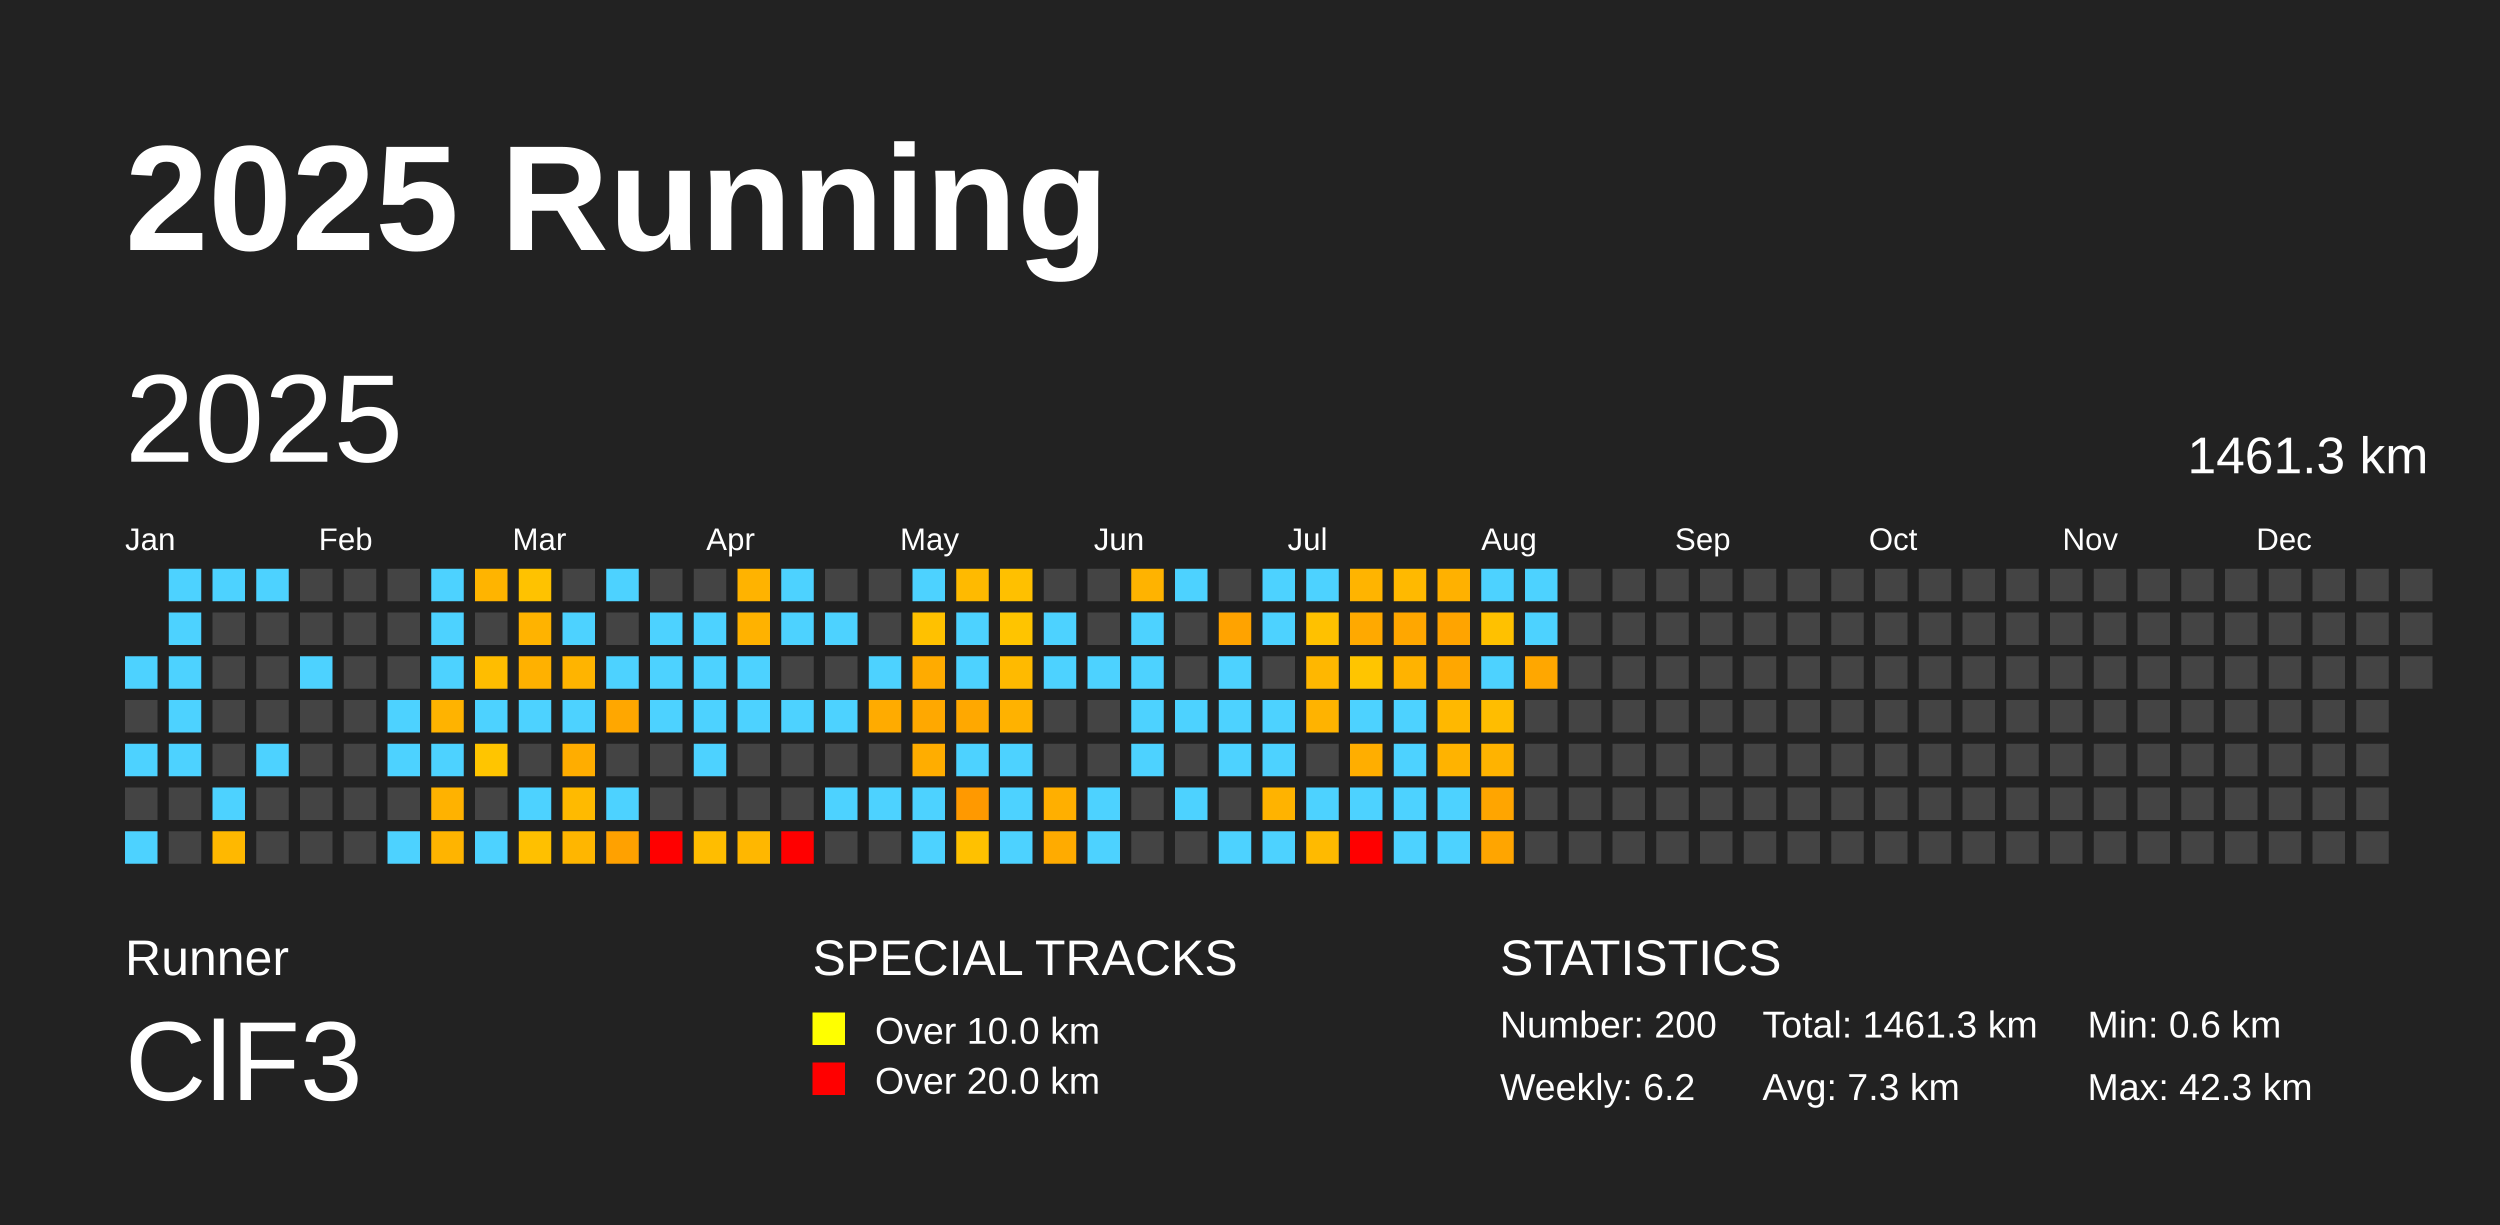
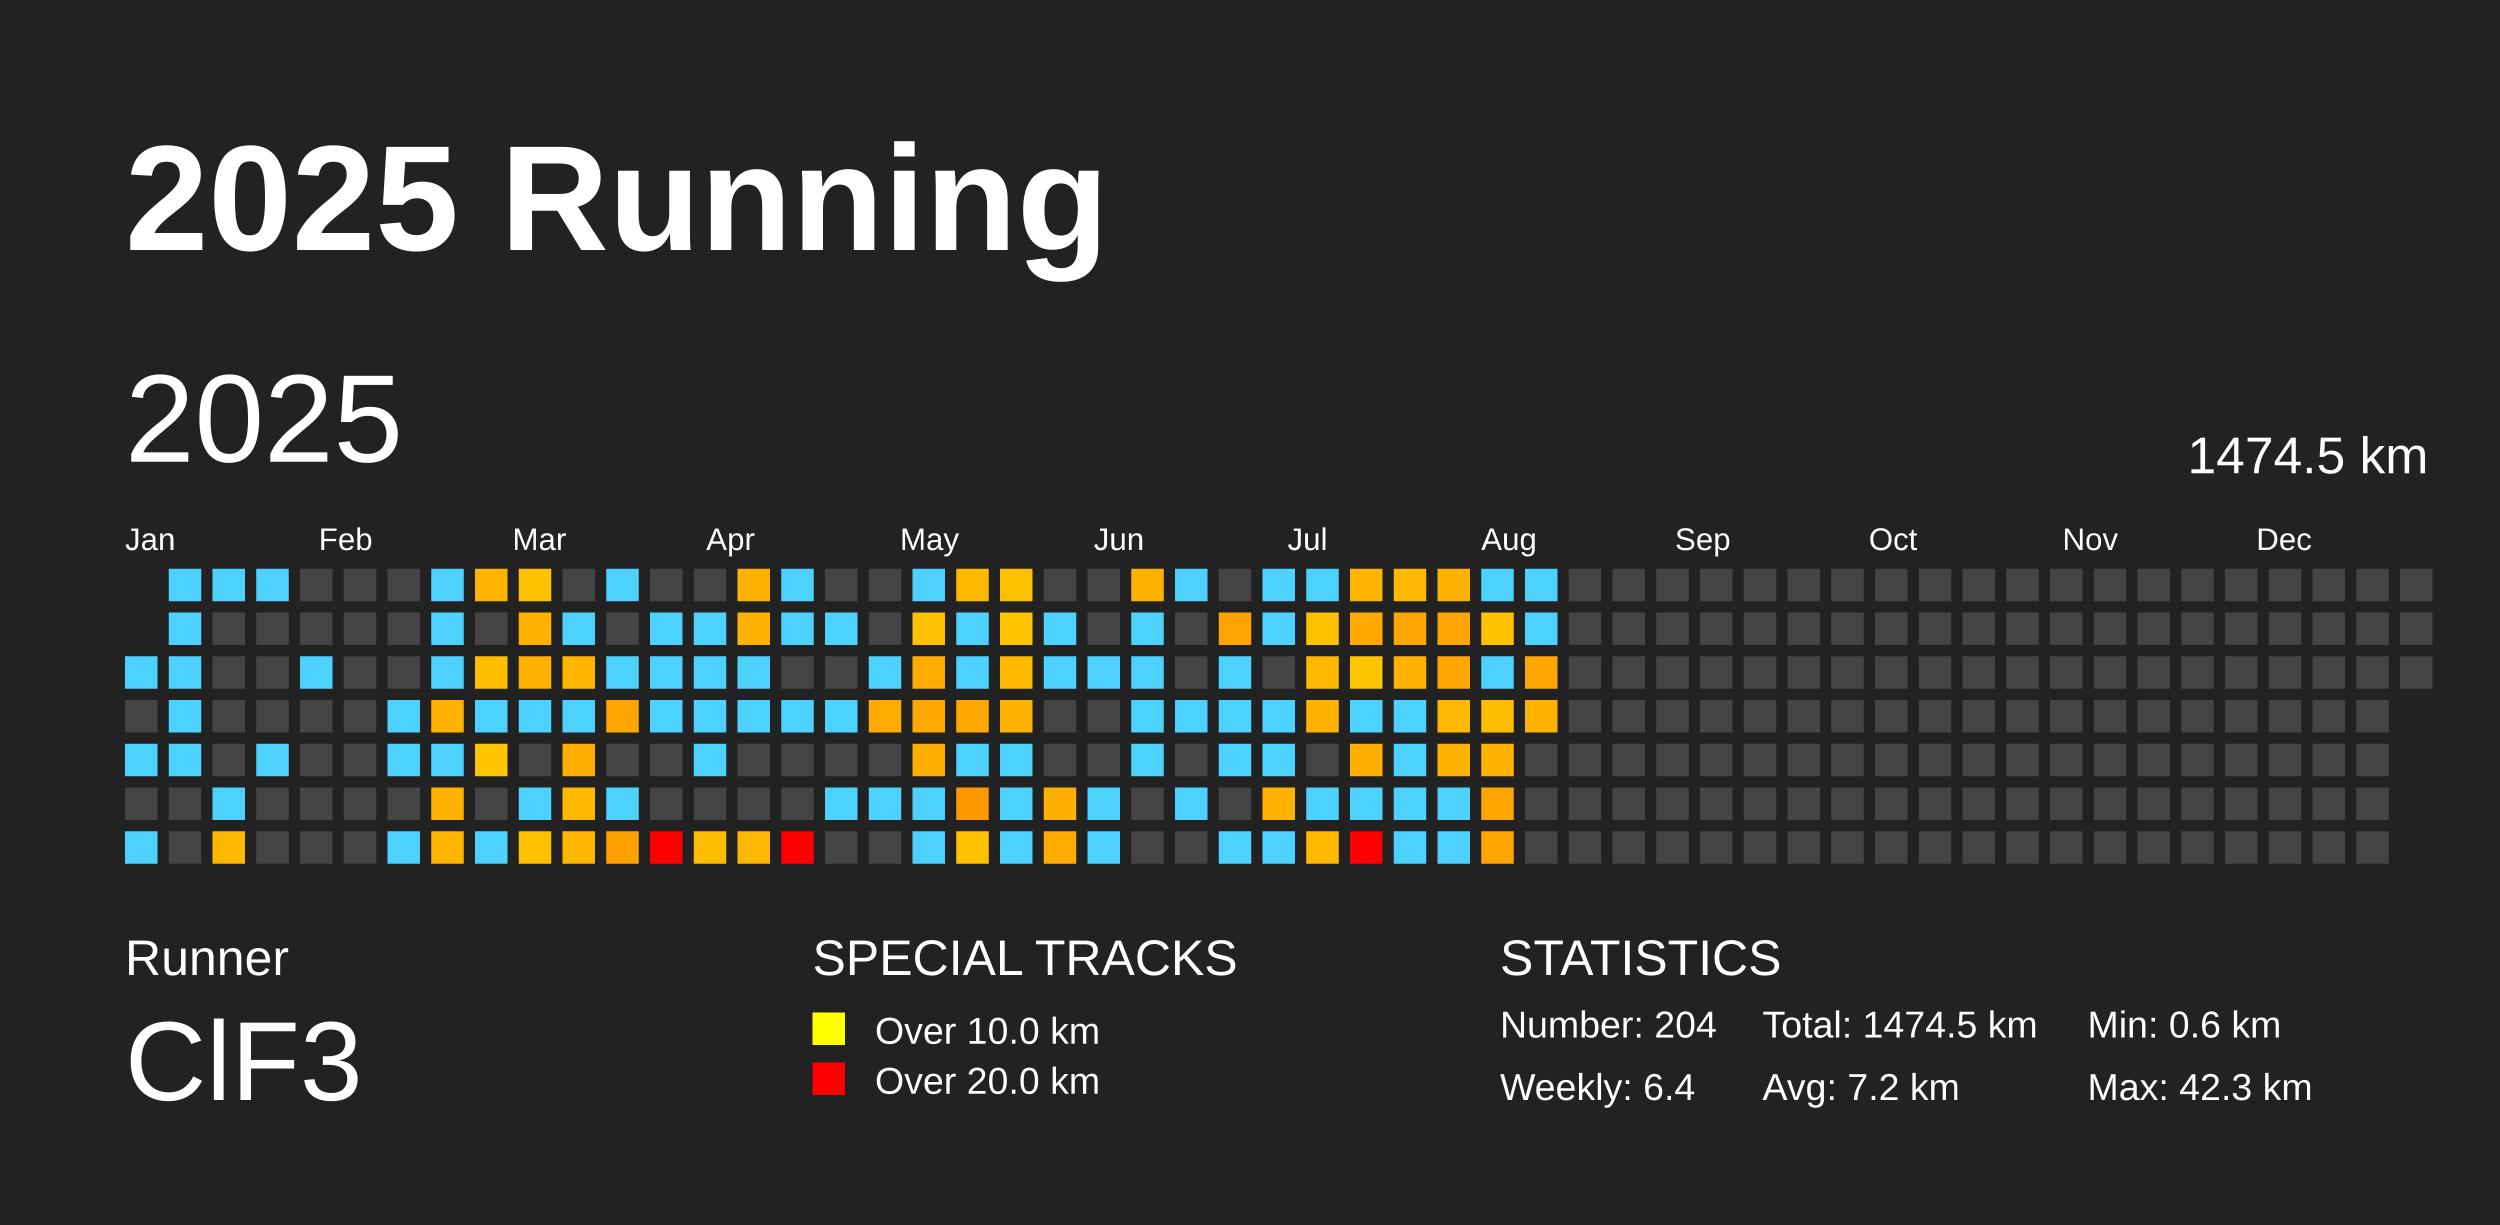
<svg xmlns="http://www.w3.org/2000/svg" baseProfile="full" height="98mm" version="1.1" viewBox="0,0,200,98" width="200mm">
  <defs />
  <rect fill="#222222" height="98" width="200" x="0" y="0" />
  <text fill="#FFFFFF" style="font-size:12px; font-family:Arial; font-weight:bold;" x="10" y="20">2025 Running</text>
  <text fill="#FFFFFF" style="font-size:4px; font-family:Arial" x="10" y="78">Runner</text>
  <text fill="#FFFFFF" style="font-size:9px; font-family:Arial" x="10" y="88">ClF3</text>
  <text fill="#FFFFFF" style="font-size:4px; font-family:Arial" x="65" y="78">SPECIAL TRACKS</text>
  <rect fill="yellow" height="2.6" width="2.6" x="65" y="81" />
  <text fill="#FFFFFF" style="font-size:3px; font-family:Arial" x="70" y="83.5">Over 10.0 km</text>
  <rect fill="red" height="2.6" width="2.6" x="65" y="85" />
  <text fill="#FFFFFF" style="font-size:3px; font-family:Arial" x="70" y="87.5">Over 20.0 km</text>
  <text fill="#FFFFFF" style="font-size:4px; font-family:Arial" x="120" y="78">STATISTICS</text>
-   <text fill="#FFFFFF" style="font-size:3px; font-family:Arial" x="120" y="83">Number: 200</text>
-   <text fill="#FFFFFF" style="font-size:3px; font-family:Arial" x="120" y="88">Weekly: 6.2</text>
-   <text fill="#FFFFFF" style="font-size:3px; font-family:Arial" x="141" y="83">Total: 1461.3 km</text>
-   <text fill="#FFFFFF" style="font-size:3px; font-family:Arial" x="141" y="88">Avg: 7.3 km</text>
+   <text fill="#FFFFFF" style="font-size:3px; font-family:Arial" x="120" y="83">Number: 204</text>
+   <text fill="#FFFFFF" style="font-size:3px; font-family:Arial" x="120" y="88">Weekly: 6.4</text>
+   <text fill="#FFFFFF" style="font-size:3px; font-family:Arial" x="141" y="83">Total: 1474.5 km</text>
+   <text fill="#FFFFFF" style="font-size:3px; font-family:Arial" x="141" y="88">Avg: 7.2 km</text>
  <text fill="#FFFFFF" style="font-size:3px; font-family:Arial" x="167" y="83">Min: 0.6 km</text>
  <text fill="#FFFFFF" style="font-size:3px; font-family:Arial" x="167" y="88">Max: 42.3 km</text>
  <text dominant-baseline="hanging" fill="#FFFFFF" style="font-size:10.0px; font-family:Arial;" x="10" y="30">2025</text>
-   <text dominant-baseline="hanging" fill="#FFFFFF" style="font-size:4.125px; font-family:Arial;" x="175" y="35">1461.3 km</text>
+   <text dominant-baseline="hanging" fill="#FFFFFF" style="font-size:4.125px; font-family:Arial;" x="175" y="35">1474.5 km</text>
  <text fill="#FFFFFF" style="font-size:2.5px; font-family:Arial" x="10.0" y="44">Jan</text>
  <text fill="#FFFFFF" style="font-size:2.5px; font-family:Arial" x="25.5" y="44">Feb</text>
  <text fill="#FFFFFF" style="font-size:2.5px; font-family:Arial" x="41.0" y="44">Mar</text>
  <text fill="#FFFFFF" style="font-size:2.5px; font-family:Arial" x="56.5" y="44">Apr</text>
  <text fill="#FFFFFF" style="font-size:2.5px; font-family:Arial" x="72.0" y="44">May</text>
  <text fill="#FFFFFF" style="font-size:2.5px; font-family:Arial" x="87.5" y="44">Jun</text>
  <text fill="#FFFFFF" style="font-size:2.5px; font-family:Arial" x="103.0" y="44">Jul</text>
  <text fill="#FFFFFF" style="font-size:2.5px; font-family:Arial" x="118.5" y="44">Aug</text>
  <text fill="#FFFFFF" style="font-size:2.5px; font-family:Arial" x="134.0" y="44">Sep</text>
  <text fill="#FFFFFF" style="font-size:2.5px; font-family:Arial" x="149.5" y="44">Oct</text>
  <text fill="#FFFFFF" style="font-size:2.5px; font-family:Arial" x="165.0" y="44">Nov</text>
  <text fill="#FFFFFF" style="font-size:2.5px; font-family:Arial" x="180.5" y="44">Dec</text>
  <rect fill="#4dd2ff" height="2.6" width="2.6" x="10.0" y="52.5" />
  <rect fill="#444444" height="2.6" width="2.6" x="10.0" y="56.0" />
  <rect fill="#4dd2ff" height="2.6" width="2.6" x="10.0" y="59.5" />
  <rect fill="#444444" height="2.6" width="2.6" x="10.0" y="63.0" />
  <rect fill="#4dd2ff" height="2.6" width="2.6" x="10.0" y="66.5" />
  <rect fill="#4dd2ff" height="2.6" width="2.6" x="13.5" y="45.5" />
  <rect fill="#4dd2ff" height="2.6" width="2.6" x="13.5" y="49.0" />
  <rect fill="#4dd2ff" height="2.6" width="2.6" x="13.5" y="52.5" />
  <rect fill="#4dd2ff" height="2.6" width="2.6" x="13.5" y="56.0" />
  <rect fill="#4dd2ff" height="2.6" width="2.6" x="13.5" y="59.5" />
  <rect fill="#444444" height="2.6" width="2.6" x="13.5" y="63.0" />
  <rect fill="#444444" height="2.6" width="2.6" x="13.5" y="66.5" />
  <rect fill="#4dd2ff" height="2.6" width="2.6" x="17.0" y="45.5" />
  <rect fill="#444444" height="2.6" width="2.6" x="17.0" y="49.0" />
  <rect fill="#444444" height="2.6" width="2.6" x="17.0" y="52.5" />
  <rect fill="#444444" height="2.6" width="2.6" x="17.0" y="56.0" />
  <rect fill="#444444" height="2.6" width="2.6" x="17.0" y="59.5" />
  <rect fill="#4dd2ff" height="2.6" width="2.6" x="17.0" y="63.0" />
  <rect fill="#ffb800" height="2.6" width="2.6" x="17.0" y="66.5" />
  <rect fill="#4dd2ff" height="2.6" width="2.6" x="20.5" y="45.5" />
  <rect fill="#444444" height="2.6" width="2.6" x="20.5" y="49.0" />
  <rect fill="#444444" height="2.6" width="2.6" x="20.5" y="52.5" />
  <rect fill="#444444" height="2.6" width="2.6" x="20.5" y="56.0" />
  <rect fill="#4dd2ff" height="2.6" width="2.6" x="20.5" y="59.5" />
  <rect fill="#444444" height="2.6" width="2.6" x="20.5" y="63.0" />
  <rect fill="#444444" height="2.6" width="2.6" x="20.5" y="66.5" />
  <rect fill="#444444" height="2.6" width="2.6" x="24.0" y="45.5" />
  <rect fill="#444444" height="2.6" width="2.6" x="24.0" y="49.0" />
  <rect fill="#4dd2ff" height="2.6" width="2.6" x="24.0" y="52.5" />
  <rect fill="#444444" height="2.6" width="2.6" x="24.0" y="56.0" />
  <rect fill="#444444" height="2.6" width="2.6" x="24.0" y="59.5" />
  <rect fill="#444444" height="2.6" width="2.6" x="24.0" y="63.0" />
  <rect fill="#444444" height="2.6" width="2.6" x="24.0" y="66.5" />
  <rect fill="#444444" height="2.6" width="2.6" x="27.5" y="45.5" />
  <rect fill="#444444" height="2.6" width="2.6" x="27.5" y="49.0" />
  <rect fill="#444444" height="2.6" width="2.6" x="27.5" y="52.5" />
  <rect fill="#444444" height="2.6" width="2.6" x="27.5" y="56.0" />
  <rect fill="#444444" height="2.6" width="2.6" x="27.5" y="59.5" />
  <rect fill="#444444" height="2.6" width="2.6" x="27.5" y="63.0" />
  <rect fill="#444444" height="2.6" width="2.6" x="27.5" y="66.5" />
  <rect fill="#444444" height="2.6" width="2.6" x="31.0" y="45.5" />
  <rect fill="#444444" height="2.6" width="2.6" x="31.0" y="49.0" />
  <rect fill="#444444" height="2.6" width="2.6" x="31.0" y="52.5" />
  <rect fill="#4dd2ff" height="2.6" width="2.6" x="31.0" y="56.0" />
  <rect fill="#4dd2ff" height="2.6" width="2.6" x="31.0" y="59.5" />
  <rect fill="#444444" height="2.6" width="2.6" x="31.0" y="63.0" />
  <rect fill="#4dd2ff" height="2.6" width="2.6" x="31.0" y="66.5" />
  <rect fill="#4dd2ff" height="2.6" width="2.6" x="34.5" y="45.5" />
  <rect fill="#4dd2ff" height="2.6" width="2.6" x="34.5" y="49.0" />
  <rect fill="#4dd2ff" height="2.6" width="2.6" x="34.5" y="52.5" />
  <rect fill="#ffb300" height="2.6" width="2.6" x="34.5" y="56.0" />
  <rect fill="#4dd2ff" height="2.6" width="2.6" x="34.5" y="59.5" />
  <rect fill="#ffb200" height="2.6" width="2.6" x="34.5" y="63.0" />
  <rect fill="#ffb400" height="2.6" width="2.6" x="34.5" y="66.5" />
  <rect fill="#ffb400" height="2.6" width="2.6" x="38.0" y="45.5" />
  <rect fill="#444444" height="2.6" width="2.6" x="38.0" y="49.0" />
  <rect fill="#ffbd00" height="2.6" width="2.6" x="38.0" y="52.5" />
  <rect fill="#4dd2ff" height="2.6" width="2.6" x="38.0" y="56.0" />
  <rect fill="#ffc500" height="2.6" width="2.6" x="38.0" y="59.5" />
  <rect fill="#444444" height="2.6" width="2.6" x="38.0" y="63.0" />
  <rect fill="#4dd2ff" height="2.6" width="2.6" x="38.0" y="66.5" />
  <rect fill="#ffc200" height="2.6" width="2.6" x="41.5" y="45.5" />
  <rect fill="#ffb300" height="2.6" width="2.6" x="41.5" y="49.0" />
  <rect fill="#ffb100" height="2.6" width="2.6" x="41.5" y="52.5" />
  <rect fill="#4dd2ff" height="2.6" width="2.6" x="41.5" y="56.0" />
  <rect fill="#444444" height="2.6" width="2.6" x="41.5" y="59.5" />
  <rect fill="#4dd2ff" height="2.6" width="2.6" x="41.5" y="63.0" />
  <rect fill="#ffc000" height="2.6" width="2.6" x="41.5" y="66.5" />
  <rect fill="#444444" height="2.6" width="2.6" x="45.0" y="45.5" />
  <rect fill="#4dd2ff" height="2.6" width="2.6" x="45.0" y="49.0" />
  <rect fill="#ffb400" height="2.6" width="2.6" x="45.0" y="52.5" />
  <rect fill="#4dd2ff" height="2.6" width="2.6" x="45.0" y="56.0" />
  <rect fill="#ffad00" height="2.6" width="2.6" x="45.0" y="59.5" />
  <rect fill="#ffba00" height="2.6" width="2.6" x="45.0" y="63.0" />
  <rect fill="#ffb600" height="2.6" width="2.6" x="45.0" y="66.5" />
  <rect fill="#4dd2ff" height="2.6" width="2.6" x="48.5" y="45.5" />
  <rect fill="#444444" height="2.6" width="2.6" x="48.5" y="49.0" />
  <rect fill="#4dd2ff" height="2.6" width="2.6" x="48.5" y="52.5" />
  <rect fill="#ffa700" height="2.6" width="2.6" x="48.5" y="56.0" />
  <rect fill="#444444" height="2.6" width="2.6" x="48.5" y="59.5" />
  <rect fill="#4dd2ff" height="2.6" width="2.6" x="48.5" y="63.0" />
  <rect fill="#ffa100" height="2.6" width="2.6" x="48.5" y="66.5" />
  <rect fill="#444444" height="2.6" width="2.6" x="52.0" y="45.5" />
  <rect fill="#4dd2ff" height="2.6" width="2.6" x="52.0" y="49.0" />
  <rect fill="#4dd2ff" height="2.6" width="2.6" x="52.0" y="52.5" />
  <rect fill="#4dd2ff" height="2.6" width="2.6" x="52.0" y="56.0" />
  <rect fill="#444444" height="2.6" width="2.6" x="52.0" y="59.5" />
  <rect fill="#444444" height="2.6" width="2.6" x="52.0" y="63.0" />
  <rect fill="red" height="2.6" width="2.6" x="52.0" y="66.5" />
  <rect fill="#444444" height="2.6" width="2.6" x="55.5" y="45.5" />
  <rect fill="#4dd2ff" height="2.6" width="2.6" x="55.5" y="49.0" />
  <rect fill="#4dd2ff" height="2.6" width="2.6" x="55.5" y="52.5" />
  <rect fill="#4dd2ff" height="2.6" width="2.6" x="55.5" y="56.0" />
  <rect fill="#4dd2ff" height="2.6" width="2.6" x="55.5" y="59.5" />
  <rect fill="#444444" height="2.6" width="2.6" x="55.5" y="63.0" />
  <rect fill="#ffbd00" height="2.6" width="2.6" x="55.5" y="66.5" />
  <rect fill="#ffb300" height="2.6" width="2.6" x="59.0" y="45.5" />
  <rect fill="#ffb200" height="2.6" width="2.6" x="59.0" y="49.0" />
  <rect fill="#4dd2ff" height="2.6" width="2.6" x="59.0" y="52.5" />
  <rect fill="#4dd2ff" height="2.6" width="2.6" x="59.0" y="56.0" />
  <rect fill="#444444" height="2.6" width="2.6" x="59.0" y="59.5" />
  <rect fill="#444444" height="2.6" width="2.6" x="59.0" y="63.0" />
  <rect fill="#ffb700" height="2.6" width="2.6" x="59.0" y="66.5" />
  <rect fill="#4dd2ff" height="2.6" width="2.6" x="62.5" y="45.5" />
  <rect fill="#4dd2ff" height="2.6" width="2.6" x="62.5" y="49.0" />
  <rect fill="#444444" height="2.6" width="2.6" x="62.5" y="52.5" />
  <rect fill="#4dd2ff" height="2.6" width="2.6" x="62.5" y="56.0" />
  <rect fill="#444444" height="2.6" width="2.6" x="62.5" y="59.5" />
  <rect fill="#444444" height="2.6" width="2.6" x="62.5" y="63.0" />
  <rect fill="red" height="2.6" width="2.6" x="62.5" y="66.5" />
  <rect fill="#444444" height="2.6" width="2.6" x="66.0" y="45.5" />
  <rect fill="#4dd2ff" height="2.6" width="2.6" x="66.0" y="49.0" />
  <rect fill="#444444" height="2.6" width="2.6" x="66.0" y="52.5" />
  <rect fill="#4dd2ff" height="2.6" width="2.6" x="66.0" y="56.0" />
  <rect fill="#444444" height="2.6" width="2.6" x="66.0" y="59.5" />
  <rect fill="#4dd2ff" height="2.6" width="2.6" x="66.0" y="63.0" />
  <rect fill="#444444" height="2.6" width="2.6" x="66.0" y="66.5" />
  <rect fill="#444444" height="2.6" width="2.6" x="69.5" y="45.5" />
  <rect fill="#444444" height="2.6" width="2.6" x="69.5" y="49.0" />
  <rect fill="#4dd2ff" height="2.6" width="2.6" x="69.5" y="52.5" />
  <rect fill="#ffab00" height="2.6" width="2.6" x="69.5" y="56.0" />
  <rect fill="#444444" height="2.6" width="2.6" x="69.5" y="59.5" />
  <rect fill="#4dd2ff" height="2.6" width="2.6" x="69.5" y="63.0" />
  <rect fill="#444444" height="2.6" width="2.6" x="69.5" y="66.5" />
  <rect fill="#4dd2ff" height="2.6" width="2.6" x="73.0" y="45.5" />
  <rect fill="#ffc100" height="2.6" width="2.6" x="73.0" y="49.0" />
  <rect fill="#ffab00" height="2.6" width="2.6" x="73.0" y="52.5" />
  <rect fill="#ffa800" height="2.6" width="2.6" x="73.0" y="56.0" />
  <rect fill="#ffad00" height="2.6" width="2.6" x="73.0" y="59.5" />
  <rect fill="#4dd2ff" height="2.6" width="2.6" x="73.0" y="63.0" />
  <rect fill="#4dd2ff" height="2.6" width="2.6" x="73.0" y="66.5" />
  <rect fill="#ffba00" height="2.6" width="2.6" x="76.5" y="45.5" />
  <rect fill="#4dd2ff" height="2.6" width="2.6" x="76.5" y="49.0" />
  <rect fill="#4dd2ff" height="2.6" width="2.6" x="76.5" y="52.5" />
  <rect fill="#ffa800" height="2.6" width="2.6" x="76.5" y="56.0" />
  <rect fill="#4dd2ff" height="2.6" width="2.6" x="76.5" y="59.5" />
  <rect fill="#ff9900" height="2.6" width="2.6" x="76.5" y="63.0" />
  <rect fill="#ffc100" height="2.6" width="2.6" x="76.5" y="66.5" />
  <rect fill="#ffc000" height="2.6" width="2.6" x="80.0" y="45.5" />
  <rect fill="#ffc400" height="2.6" width="2.6" x="80.0" y="49.0" />
  <rect fill="#ffba00" height="2.6" width="2.6" x="80.0" y="52.5" />
  <rect fill="#ffb200" height="2.6" width="2.6" x="80.0" y="56.0" />
  <rect fill="#4dd2ff" height="2.6" width="2.6" x="80.0" y="59.5" />
  <rect fill="#4dd2ff" height="2.6" width="2.6" x="80.0" y="63.0" />
  <rect fill="#4dd2ff" height="2.6" width="2.6" x="80.0" y="66.5" />
  <rect fill="#444444" height="2.6" width="2.6" x="83.5" y="45.5" />
  <rect fill="#4dd2ff" height="2.6" width="2.6" x="83.5" y="49.0" />
  <rect fill="#4dd2ff" height="2.6" width="2.6" x="83.5" y="52.5" />
  <rect fill="#444444" height="2.6" width="2.6" x="83.5" y="56.0" />
  <rect fill="#444444" height="2.6" width="2.6" x="83.5" y="59.5" />
  <rect fill="#ffaf00" height="2.6" width="2.6" x="83.5" y="63.0" />
  <rect fill="#ffab00" height="2.6" width="2.6" x="83.5" y="66.5" />
  <rect fill="#444444" height="2.6" width="2.6" x="87.0" y="45.5" />
  <rect fill="#444444" height="2.6" width="2.6" x="87.0" y="49.0" />
  <rect fill="#4dd2ff" height="2.6" width="2.6" x="87.0" y="52.5" />
  <rect fill="#444444" height="2.6" width="2.6" x="87.0" y="56.0" />
  <rect fill="#444444" height="2.6" width="2.6" x="87.0" y="59.5" />
  <rect fill="#4dd2ff" height="2.6" width="2.6" x="87.0" y="63.0" />
  <rect fill="#4dd2ff" height="2.6" width="2.6" x="87.0" y="66.5" />
  <rect fill="#ffb300" height="2.6" width="2.6" x="90.5" y="45.5" />
  <rect fill="#4dd2ff" height="2.6" width="2.6" x="90.5" y="49.0" />
  <rect fill="#4dd2ff" height="2.6" width="2.6" x="90.5" y="52.5" />
  <rect fill="#4dd2ff" height="2.6" width="2.6" x="90.5" y="56.0" />
  <rect fill="#4dd2ff" height="2.6" width="2.6" x="90.5" y="59.5" />
  <rect fill="#444444" height="2.6" width="2.6" x="90.5" y="63.0" />
  <rect fill="#444444" height="2.6" width="2.6" x="90.5" y="66.5" />
  <rect fill="#4dd2ff" height="2.6" width="2.6" x="94.0" y="45.5" />
  <rect fill="#444444" height="2.6" width="2.6" x="94.0" y="49.0" />
  <rect fill="#444444" height="2.6" width="2.6" x="94.0" y="52.5" />
  <rect fill="#4dd2ff" height="2.6" width="2.6" x="94.0" y="56.0" />
  <rect fill="#444444" height="2.6" width="2.6" x="94.0" y="59.5" />
  <rect fill="#4dd2ff" height="2.6" width="2.6" x="94.0" y="63.0" />
  <rect fill="#444444" height="2.6" width="2.6" x="94.0" y="66.5" />
  <rect fill="#444444" height="2.6" width="2.6" x="97.5" y="45.5" />
  <rect fill="#ffa300" height="2.6" width="2.6" x="97.5" y="49.0" />
  <rect fill="#4dd2ff" height="2.6" width="2.6" x="97.5" y="52.5" />
  <rect fill="#4dd2ff" height="2.6" width="2.6" x="97.5" y="56.0" />
  <rect fill="#4dd2ff" height="2.6" width="2.6" x="97.5" y="59.5" />
  <rect fill="#444444" height="2.6" width="2.6" x="97.5" y="63.0" />
  <rect fill="#4dd2ff" height="2.6" width="2.6" x="97.5" y="66.5" />
  <rect fill="#4dd2ff" height="2.6" width="2.6" x="101.0" y="45.5" />
  <rect fill="#4dd2ff" height="2.6" width="2.6" x="101.0" y="49.0" />
  <rect fill="#444444" height="2.6" width="2.6" x="101.0" y="52.5" />
  <rect fill="#4dd2ff" height="2.6" width="2.6" x="101.0" y="56.0" />
  <rect fill="#4dd2ff" height="2.6" width="2.6" x="101.0" y="59.5" />
  <rect fill="#ffb300" height="2.6" width="2.6" x="101.0" y="63.0" />
  <rect fill="#4dd2ff" height="2.6" width="2.6" x="101.0" y="66.5" />
  <rect fill="#4dd2ff" height="2.6" width="2.6" x="104.5" y="45.5" />
  <rect fill="#ffc100" height="2.6" width="2.6" x="104.5" y="49.0" />
  <rect fill="#ffb700" height="2.6" width="2.6" x="104.5" y="52.5" />
  <rect fill="#ffb300" height="2.6" width="2.6" x="104.5" y="56.0" />
  <rect fill="#444444" height="2.6" width="2.6" x="104.5" y="59.5" />
  <rect fill="#4dd2ff" height="2.6" width="2.6" x="104.5" y="63.0" />
  <rect fill="#ffba00" height="2.6" width="2.6" x="104.5" y="66.5" />
  <rect fill="#ffb400" height="2.6" width="2.6" x="108.0" y="45.5" />
  <rect fill="#ffa900" height="2.6" width="2.6" x="108.0" y="49.0" />
  <rect fill="#ffc500" height="2.6" width="2.6" x="108.0" y="52.5" />
  <rect fill="#4dd2ff" height="2.6" width="2.6" x="108.0" y="56.0" />
  <rect fill="#ffae00" height="2.6" width="2.6" x="108.0" y="59.5" />
  <rect fill="#4dd2ff" height="2.6" width="2.6" x="108.0" y="63.0" />
  <rect fill="red" height="2.6" width="2.6" x="108.0" y="66.5" />
  <rect fill="#ffb900" height="2.6" width="2.6" x="111.5" y="45.5" />
  <rect fill="#ffa700" height="2.6" width="2.6" x="111.5" y="49.0" />
  <rect fill="#ffb300" height="2.6" width="2.6" x="111.5" y="52.5" />
  <rect fill="#4dd2ff" height="2.6" width="2.6" x="111.5" y="56.0" />
  <rect fill="#4dd2ff" height="2.6" width="2.6" x="111.5" y="59.5" />
  <rect fill="#4dd2ff" height="2.6" width="2.6" x="111.5" y="63.0" />
  <rect fill="#4dd2ff" height="2.6" width="2.6" x="111.5" y="66.5" />
  <rect fill="#ffb100" height="2.6" width="2.6" x="115.0" y="45.5" />
  <rect fill="#ffa400" height="2.6" width="2.6" x="115.0" y="49.0" />
  <rect fill="#ffa700" height="2.6" width="2.6" x="115.0" y="52.5" />
  <rect fill="#ffb800" height="2.6" width="2.6" x="115.0" y="56.0" />
  <rect fill="#ffb300" height="2.6" width="2.6" x="115.0" y="59.5" />
  <rect fill="#4dd2ff" height="2.6" width="2.6" x="115.0" y="63.0" />
  <rect fill="#4dd2ff" height="2.6" width="2.6" x="115.0" y="66.5" />
  <rect fill="#4dd2ff" height="2.6" width="2.6" x="118.5" y="45.5" />
  <rect fill="#ffc100" height="2.6" width="2.6" x="118.5" y="49.0" />
  <rect fill="#4dd2ff" height="2.6" width="2.6" x="118.5" y="52.5" />
  <rect fill="#ffbd00" height="2.6" width="2.6" x="118.5" y="56.0" />
  <rect fill="#ffb300" height="2.6" width="2.6" x="118.5" y="59.5" />
  <rect fill="#ffa500" height="2.6" width="2.6" x="118.5" y="63.0" />
  <rect fill="#ffa500" height="2.6" width="2.6" x="118.5" y="66.5" />
  <rect fill="#4dd2ff" height="2.6" width="2.6" x="122.0" y="45.5" />
  <rect fill="#4dd2ff" height="2.6" width="2.6" x="122.0" y="49.0" />
  <rect fill="#ffa700" height="2.6" width="2.6" x="122.0" y="52.5" />
-   <rect fill="#444444" height="2.6" width="2.6" x="122.0" y="56.0" />
+   <rect fill="#ffb200" height="2.6" width="2.6" x="122.0" y="56.0" />
  <rect fill="#444444" height="2.6" width="2.6" x="122.0" y="59.5" />
  <rect fill="#444444" height="2.6" width="2.6" x="122.0" y="63.0" />
  <rect fill="#444444" height="2.6" width="2.6" x="122.0" y="66.5" />
  <rect fill="#444444" height="2.6" width="2.6" x="125.5" y="45.5" />
  <rect fill="#444444" height="2.6" width="2.6" x="125.5" y="49.0" />
  <rect fill="#444444" height="2.6" width="2.6" x="125.5" y="52.5" />
  <rect fill="#444444" height="2.6" width="2.6" x="125.5" y="56.0" />
  <rect fill="#444444" height="2.6" width="2.6" x="125.5" y="59.5" />
  <rect fill="#444444" height="2.6" width="2.6" x="125.5" y="63.0" />
  <rect fill="#444444" height="2.6" width="2.6" x="125.5" y="66.5" />
  <rect fill="#444444" height="2.6" width="2.6" x="129.0" y="45.5" />
  <rect fill="#444444" height="2.6" width="2.6" x="129.0" y="49.0" />
  <rect fill="#444444" height="2.6" width="2.6" x="129.0" y="52.5" />
  <rect fill="#444444" height="2.6" width="2.6" x="129.0" y="56.0" />
  <rect fill="#444444" height="2.6" width="2.6" x="129.0" y="59.5" />
  <rect fill="#444444" height="2.6" width="2.6" x="129.0" y="63.0" />
  <rect fill="#444444" height="2.6" width="2.6" x="129.0" y="66.5" />
  <rect fill="#444444" height="2.6" width="2.6" x="132.5" y="45.5" />
  <rect fill="#444444" height="2.6" width="2.6" x="132.5" y="49.0" />
  <rect fill="#444444" height="2.6" width="2.6" x="132.5" y="52.5" />
  <rect fill="#444444" height="2.6" width="2.6" x="132.5" y="56.0" />
  <rect fill="#444444" height="2.6" width="2.6" x="132.5" y="59.5" />
  <rect fill="#444444" height="2.6" width="2.6" x="132.5" y="63.0" />
  <rect fill="#444444" height="2.6" width="2.6" x="132.5" y="66.5" />
  <rect fill="#444444" height="2.6" width="2.6" x="136.0" y="45.5" />
  <rect fill="#444444" height="2.6" width="2.6" x="136.0" y="49.0" />
  <rect fill="#444444" height="2.6" width="2.6" x="136.0" y="52.5" />
  <rect fill="#444444" height="2.6" width="2.6" x="136.0" y="56.0" />
  <rect fill="#444444" height="2.6" width="2.6" x="136.0" y="59.5" />
  <rect fill="#444444" height="2.6" width="2.6" x="136.0" y="63.0" />
  <rect fill="#444444" height="2.6" width="2.6" x="136.0" y="66.5" />
  <rect fill="#444444" height="2.6" width="2.6" x="139.5" y="45.5" />
  <rect fill="#444444" height="2.6" width="2.6" x="139.5" y="49.0" />
  <rect fill="#444444" height="2.6" width="2.6" x="139.5" y="52.5" />
  <rect fill="#444444" height="2.6" width="2.6" x="139.5" y="56.0" />
  <rect fill="#444444" height="2.6" width="2.6" x="139.5" y="59.5" />
  <rect fill="#444444" height="2.6" width="2.6" x="139.5" y="63.0" />
  <rect fill="#444444" height="2.6" width="2.6" x="139.5" y="66.5" />
  <rect fill="#444444" height="2.6" width="2.6" x="143.0" y="45.5" />
  <rect fill="#444444" height="2.6" width="2.6" x="143.0" y="49.0" />
  <rect fill="#444444" height="2.6" width="2.6" x="143.0" y="52.5" />
  <rect fill="#444444" height="2.6" width="2.6" x="143.0" y="56.0" />
  <rect fill="#444444" height="2.6" width="2.6" x="143.0" y="59.5" />
  <rect fill="#444444" height="2.6" width="2.6" x="143.0" y="63.0" />
  <rect fill="#444444" height="2.6" width="2.6" x="143.0" y="66.5" />
  <rect fill="#444444" height="2.6" width="2.6" x="146.5" y="45.5" />
  <rect fill="#444444" height="2.6" width="2.6" x="146.5" y="49.0" />
  <rect fill="#444444" height="2.6" width="2.6" x="146.5" y="52.5" />
  <rect fill="#444444" height="2.6" width="2.6" x="146.5" y="56.0" />
  <rect fill="#444444" height="2.6" width="2.6" x="146.5" y="59.5" />
  <rect fill="#444444" height="2.6" width="2.6" x="146.5" y="63.0" />
  <rect fill="#444444" height="2.6" width="2.6" x="146.5" y="66.5" />
  <rect fill="#444444" height="2.6" width="2.6" x="150.0" y="45.5" />
  <rect fill="#444444" height="2.6" width="2.6" x="150.0" y="49.0" />
  <rect fill="#444444" height="2.6" width="2.6" x="150.0" y="52.5" />
  <rect fill="#444444" height="2.6" width="2.6" x="150.0" y="56.0" />
  <rect fill="#444444" height="2.6" width="2.6" x="150.0" y="59.5" />
  <rect fill="#444444" height="2.6" width="2.6" x="150.0" y="63.0" />
  <rect fill="#444444" height="2.6" width="2.6" x="150.0" y="66.5" />
  <rect fill="#444444" height="2.6" width="2.6" x="153.5" y="45.5" />
  <rect fill="#444444" height="2.6" width="2.6" x="153.5" y="49.0" />
  <rect fill="#444444" height="2.6" width="2.6" x="153.5" y="52.5" />
  <rect fill="#444444" height="2.6" width="2.6" x="153.5" y="56.0" />
  <rect fill="#444444" height="2.6" width="2.6" x="153.5" y="59.5" />
  <rect fill="#444444" height="2.6" width="2.6" x="153.5" y="63.0" />
  <rect fill="#444444" height="2.6" width="2.6" x="153.5" y="66.5" />
  <rect fill="#444444" height="2.6" width="2.6" x="157.0" y="45.5" />
  <rect fill="#444444" height="2.6" width="2.6" x="157.0" y="49.0" />
  <rect fill="#444444" height="2.6" width="2.6" x="157.0" y="52.5" />
  <rect fill="#444444" height="2.6" width="2.6" x="157.0" y="56.0" />
  <rect fill="#444444" height="2.6" width="2.6" x="157.0" y="59.5" />
  <rect fill="#444444" height="2.6" width="2.6" x="157.0" y="63.0" />
  <rect fill="#444444" height="2.6" width="2.6" x="157.0" y="66.5" />
  <rect fill="#444444" height="2.6" width="2.6" x="160.5" y="45.5" />
  <rect fill="#444444" height="2.6" width="2.6" x="160.5" y="49.0" />
  <rect fill="#444444" height="2.6" width="2.6" x="160.5" y="52.5" />
  <rect fill="#444444" height="2.6" width="2.6" x="160.5" y="56.0" />
  <rect fill="#444444" height="2.6" width="2.6" x="160.5" y="59.5" />
  <rect fill="#444444" height="2.6" width="2.6" x="160.5" y="63.0" />
  <rect fill="#444444" height="2.6" width="2.6" x="160.5" y="66.5" />
  <rect fill="#444444" height="2.6" width="2.6" x="164.0" y="45.5" />
  <rect fill="#444444" height="2.6" width="2.6" x="164.0" y="49.0" />
  <rect fill="#444444" height="2.6" width="2.6" x="164.0" y="52.5" />
  <rect fill="#444444" height="2.6" width="2.6" x="164.0" y="56.0" />
  <rect fill="#444444" height="2.6" width="2.6" x="164.0" y="59.5" />
  <rect fill="#444444" height="2.6" width="2.6" x="164.0" y="63.0" />
  <rect fill="#444444" height="2.6" width="2.6" x="164.0" y="66.5" />
  <rect fill="#444444" height="2.6" width="2.6" x="167.5" y="45.5" />
  <rect fill="#444444" height="2.6" width="2.6" x="167.5" y="49.0" />
  <rect fill="#444444" height="2.6" width="2.6" x="167.5" y="52.5" />
  <rect fill="#444444" height="2.6" width="2.6" x="167.5" y="56.0" />
  <rect fill="#444444" height="2.6" width="2.6" x="167.5" y="59.5" />
  <rect fill="#444444" height="2.6" width="2.6" x="167.5" y="63.0" />
  <rect fill="#444444" height="2.6" width="2.6" x="167.5" y="66.5" />
  <rect fill="#444444" height="2.6" width="2.6" x="171.0" y="45.5" />
  <rect fill="#444444" height="2.6" width="2.6" x="171.0" y="49.0" />
  <rect fill="#444444" height="2.6" width="2.6" x="171.0" y="52.5" />
  <rect fill="#444444" height="2.6" width="2.6" x="171.0" y="56.0" />
  <rect fill="#444444" height="2.6" width="2.6" x="171.0" y="59.5" />
  <rect fill="#444444" height="2.6" width="2.6" x="171.0" y="63.0" />
  <rect fill="#444444" height="2.6" width="2.6" x="171.0" y="66.5" />
  <rect fill="#444444" height="2.6" width="2.6" x="174.5" y="45.5" />
  <rect fill="#444444" height="2.6" width="2.6" x="174.5" y="49.0" />
  <rect fill="#444444" height="2.6" width="2.6" x="174.5" y="52.5" />
  <rect fill="#444444" height="2.6" width="2.6" x="174.5" y="56.0" />
  <rect fill="#444444" height="2.6" width="2.6" x="174.5" y="59.5" />
  <rect fill="#444444" height="2.6" width="2.6" x="174.5" y="63.0" />
  <rect fill="#444444" height="2.6" width="2.6" x="174.5" y="66.5" />
  <rect fill="#444444" height="2.6" width="2.6" x="178.0" y="45.5" />
  <rect fill="#444444" height="2.6" width="2.6" x="178.0" y="49.0" />
  <rect fill="#444444" height="2.6" width="2.6" x="178.0" y="52.5" />
  <rect fill="#444444" height="2.6" width="2.6" x="178.0" y="56.0" />
  <rect fill="#444444" height="2.6" width="2.6" x="178.0" y="59.5" />
  <rect fill="#444444" height="2.6" width="2.6" x="178.0" y="63.0" />
  <rect fill="#444444" height="2.6" width="2.6" x="178.0" y="66.5" />
  <rect fill="#444444" height="2.6" width="2.6" x="181.5" y="45.5" />
  <rect fill="#444444" height="2.6" width="2.6" x="181.5" y="49.0" />
  <rect fill="#444444" height="2.6" width="2.6" x="181.5" y="52.5" />
  <rect fill="#444444" height="2.6" width="2.6" x="181.5" y="56.0" />
  <rect fill="#444444" height="2.6" width="2.6" x="181.5" y="59.5" />
  <rect fill="#444444" height="2.6" width="2.6" x="181.5" y="63.0" />
  <rect fill="#444444" height="2.6" width="2.6" x="181.5" y="66.5" />
  <rect fill="#444444" height="2.6" width="2.6" x="185.0" y="45.5" />
  <rect fill="#444444" height="2.6" width="2.6" x="185.0" y="49.0" />
  <rect fill="#444444" height="2.6" width="2.6" x="185.0" y="52.5" />
  <rect fill="#444444" height="2.6" width="2.6" x="185.0" y="56.0" />
  <rect fill="#444444" height="2.6" width="2.6" x="185.0" y="59.5" />
  <rect fill="#444444" height="2.6" width="2.6" x="185.0" y="63.0" />
  <rect fill="#444444" height="2.6" width="2.6" x="185.0" y="66.5" />
  <rect fill="#444444" height="2.6" width="2.6" x="188.5" y="45.5" />
  <rect fill="#444444" height="2.6" width="2.6" x="188.5" y="49.0" />
  <rect fill="#444444" height="2.6" width="2.6" x="188.5" y="52.5" />
  <rect fill="#444444" height="2.6" width="2.6" x="188.5" y="56.0" />
  <rect fill="#444444" height="2.6" width="2.6" x="188.5" y="59.5" />
  <rect fill="#444444" height="2.6" width="2.6" x="188.5" y="63.0" />
  <rect fill="#444444" height="2.6" width="2.6" x="188.5" y="66.5" />
  <rect fill="#444444" height="2.6" width="2.6" x="192.0" y="45.5" />
  <rect fill="#444444" height="2.6" width="2.6" x="192.0" y="49.0" />
  <rect fill="#444444" height="2.6" width="2.6" x="192.0" y="52.5" />
</svg>
